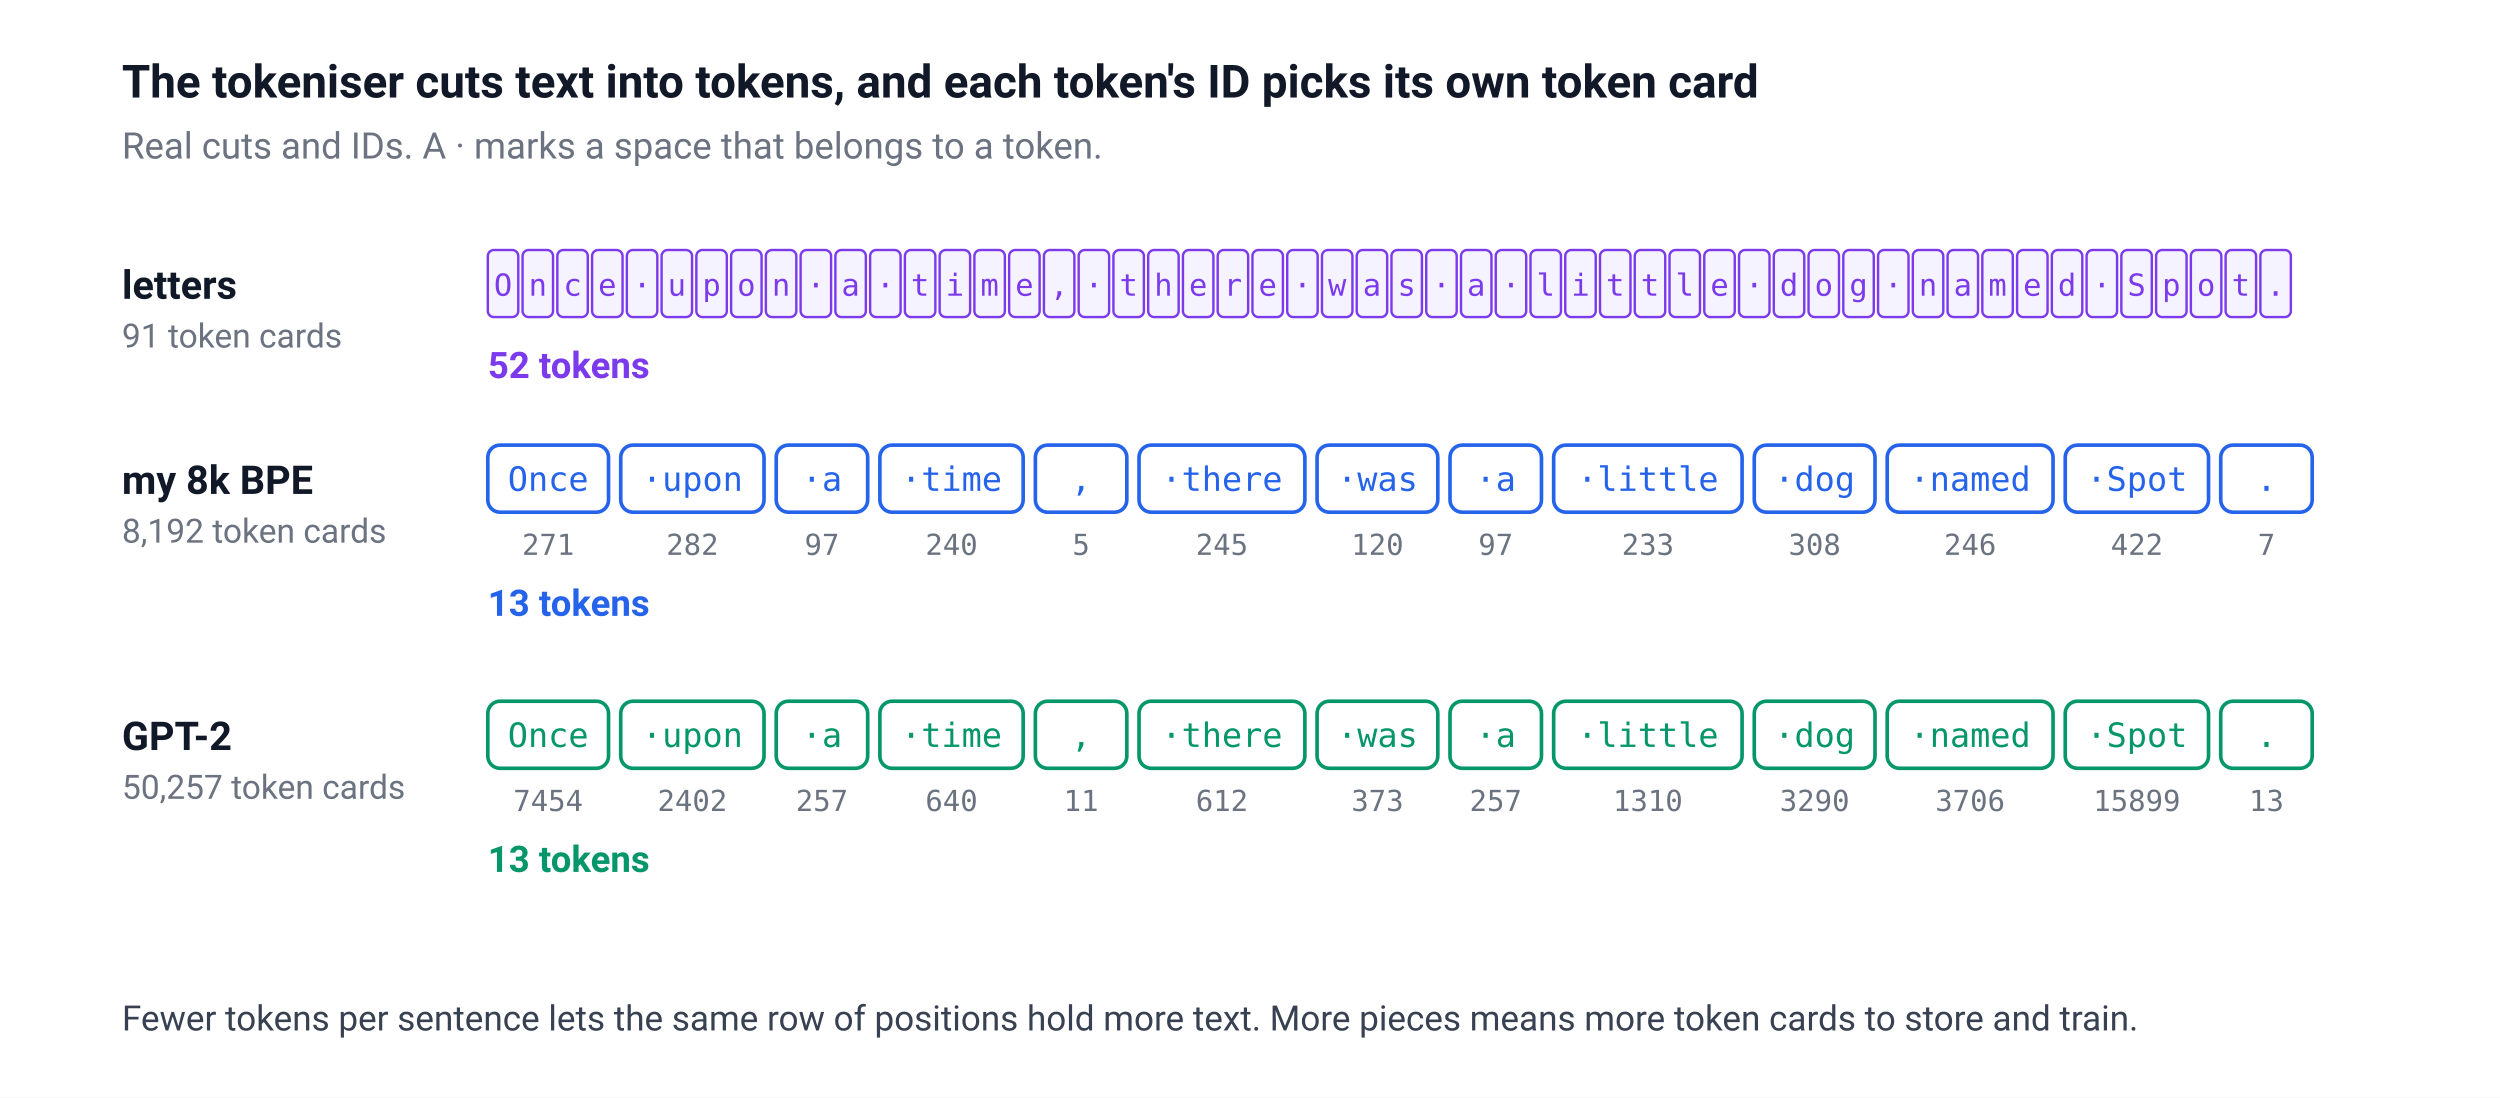
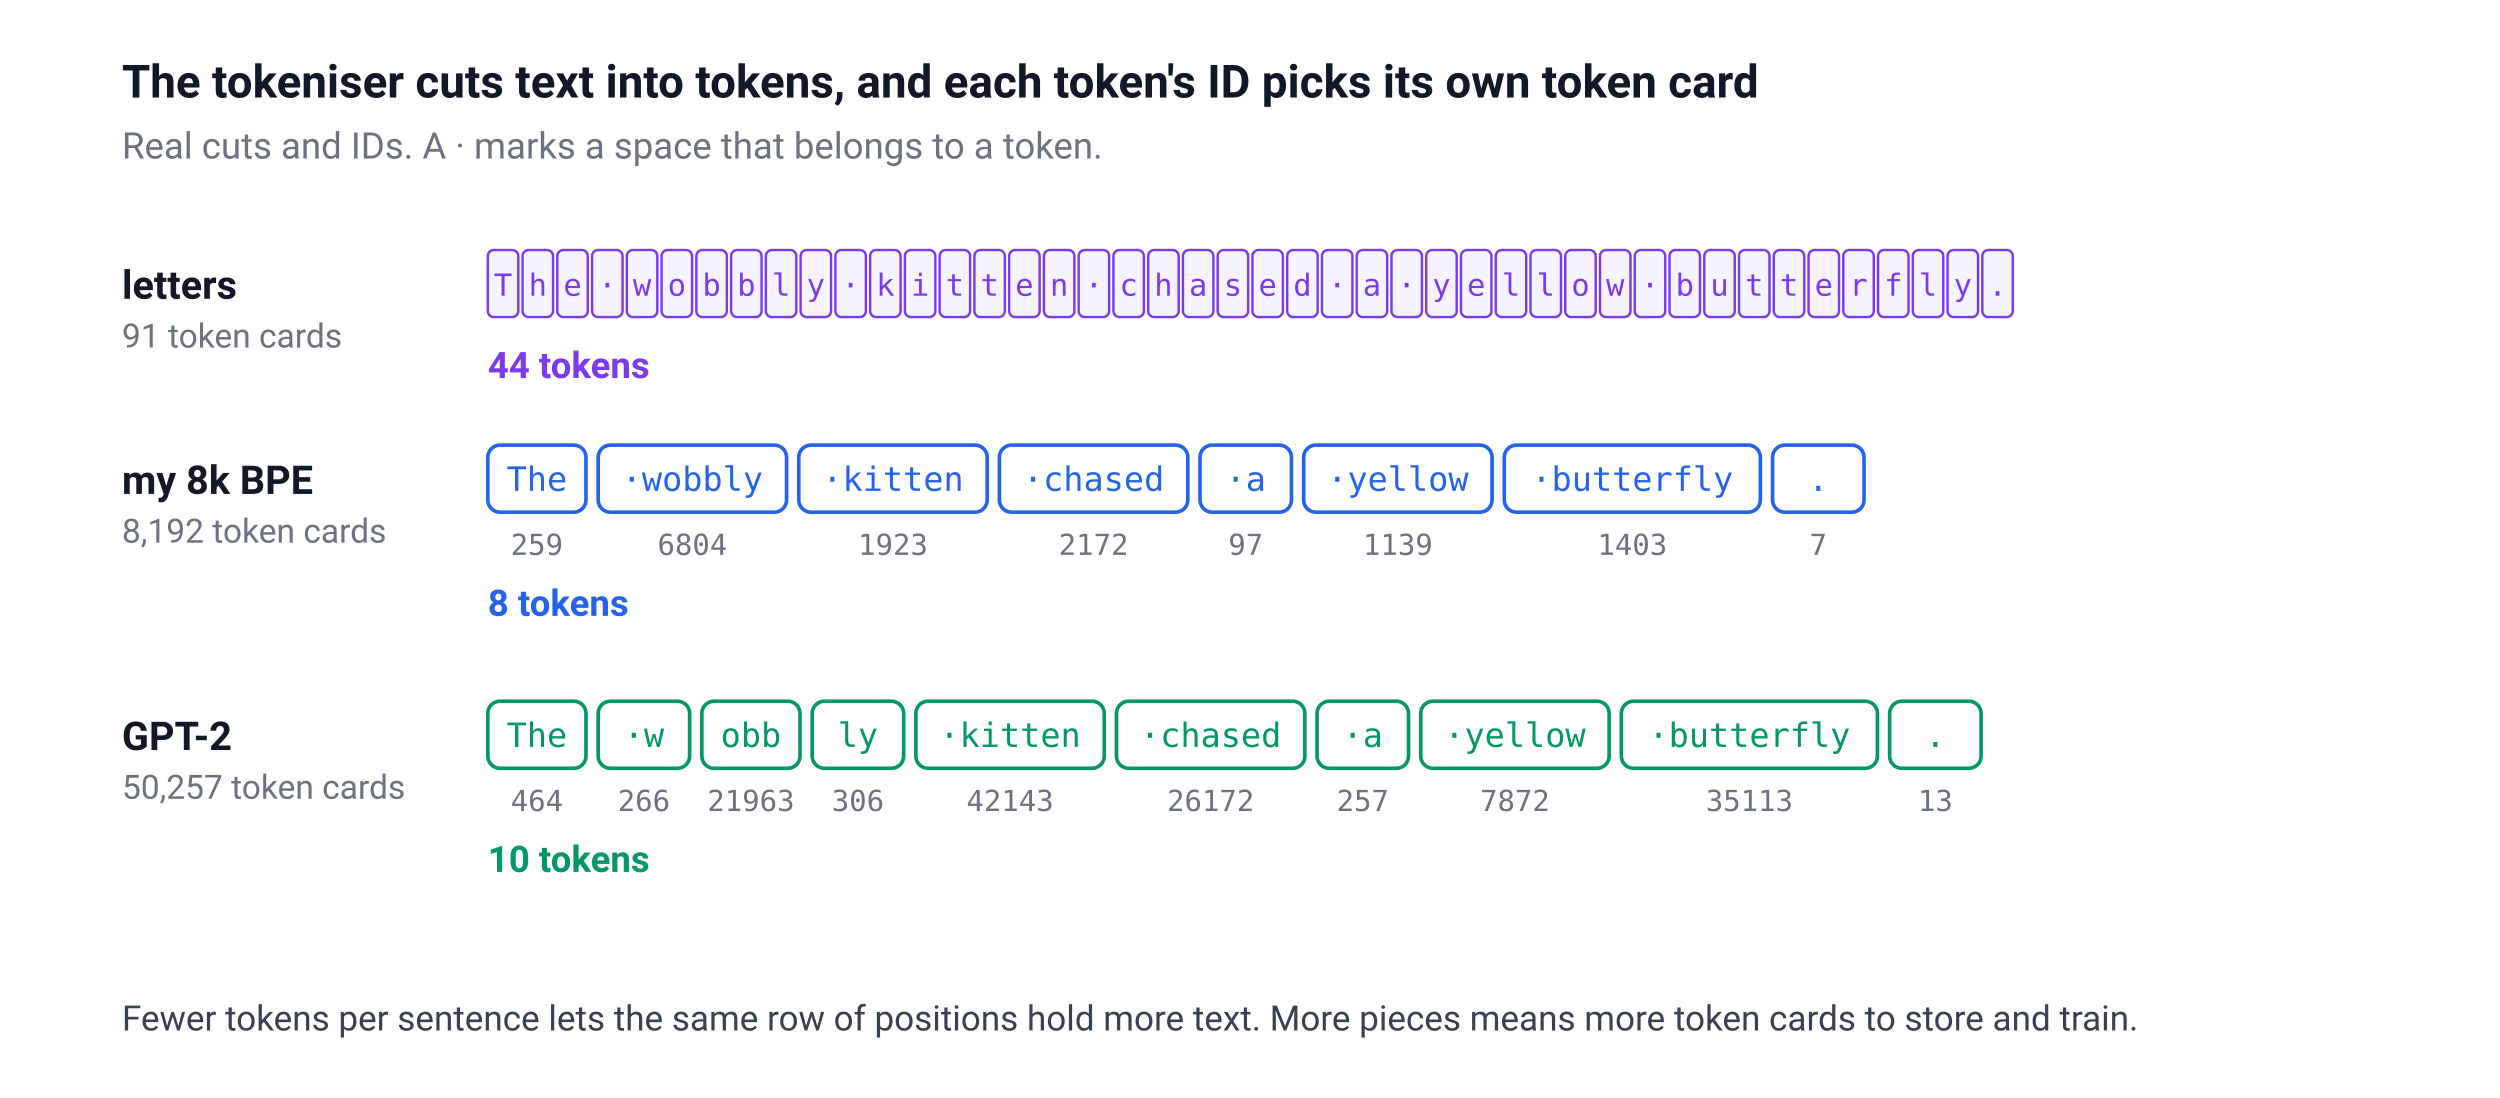
- <svg xmlns="http://www.w3.org/2000/svg" viewBox="0 0 820 360" role="img" aria-label="The sentence Once upon a time, there was a little dog named Spot, cut three ways. Letters: 52 tokens, one per character, from 91 token cards. My 8k BPE: 13 tokens, mostly whole words, with IDs 271 282 97 240 and so on. GPT-2: the same 13 pieces, with IDs 7454 2402 257 640 and so on, from 50,257 token cards.">
+ <svg xmlns="http://www.w3.org/2000/svg" viewBox="0 0 820 360" role="img" aria-label="The sentence The wobbly kitten chased a yellow butterfly. cut three ways. Letters: 44 tokens, one per character, from 91 token cards. My 8k BPE: 8 tokens, IDs 259 6804 1923 2172 97 1139 1403 7. GPT-2: 10 tokens, IDs 464 266 21963 306 42143 26172 257 7872 35113 13, from 50,257 token cards.">
  <rect width="820" height="360" fill="#fff" />
-   <text x="40.0" y="32.0" font-size="15" fill="#111827" text-anchor="start" font-weight="600" font-family="system-ui, -apple-system, 'Segoe UI', Roboto, sans-serif" xml:space="preserve">The tokeniser cuts text into tokens, and each token's ID picks its own token card</text>
-   <text x="40.0" y="52.0" font-size="12" fill="#6b7280" text-anchor="start" font-weight="normal" font-family="system-ui, -apple-system, 'Segoe UI', Roboto, sans-serif" xml:space="preserve">Real cuts and IDs. A · marks a space that belongs to a token.</text>
-   <text x="40.0" y="98.0" font-size="13" fill="#111827" text-anchor="start" font-weight="600" font-family="system-ui, -apple-system, 'Segoe UI', Roboto, sans-serif" xml:space="preserve">letters</text>
-   <text x="40.0" y="114.0" font-size="11" fill="#6b7280" text-anchor="start" font-weight="normal" font-family="system-ui, -apple-system, 'Segoe UI', Roboto, sans-serif" xml:space="preserve">91 token cards</text>
+   <text x="40" y="32" font-size="15" fill="#111827" text-anchor="start" font-weight="600" font-family="system-ui, -apple-system, 'Segoe UI', Roboto, sans-serif" xml:space="preserve">The tokeniser cuts text into tokens, and each token's ID picks its own token card</text>
+   <text x="40" y="52" font-size="12" fill="#6b7280" text-anchor="start" font-weight="normal" font-family="system-ui, -apple-system, 'Segoe UI', Roboto, sans-serif" xml:space="preserve">Real cuts and IDs. A · marks a space that belongs to a token.</text>
+   <text x="40" y="98" font-size="13" fill="#111827" text-anchor="start" font-weight="600" font-family="system-ui, -apple-system, 'Segoe UI', Roboto, sans-serif" xml:space="preserve">letters</text>
+   <text x="40" y="114" font-size="11" fill="#6b7280" text-anchor="start" font-weight="normal" font-family="system-ui, -apple-system, 'Segoe UI', Roboto, sans-serif" xml:space="preserve">91 token cards</text>
  <rect x="160.0" y="82" width="10.0" height="22" rx="2" fill="#f5f3ff" stroke="#7c3aed" stroke-width="0.8" />
-   <text x="165.0" y="97.0" font-size="10" fill="#7c3aed" text-anchor="middle" font-weight="normal" font-family="ui-monospace, Menlo, Consolas, monospace" xml:space="preserve">O</text>
+   <text x="165.0" y="97" font-size="10" fill="#7c3aed" text-anchor="middle" font-weight="normal" font-family="ui-monospace, Menlo, Consolas, monospace" xml:space="preserve">T</text>
  <rect x="171.4" y="82" width="10.0" height="22" rx="2" fill="#f5f3ff" stroke="#7c3aed" stroke-width="0.8" />
-   <text x="176.4" y="97.0" font-size="10" fill="#7c3aed" text-anchor="middle" font-weight="normal" font-family="ui-monospace, Menlo, Consolas, monospace" xml:space="preserve">n</text>
+   <text x="176.4" y="97" font-size="10" fill="#7c3aed" text-anchor="middle" font-weight="normal" font-family="ui-monospace, Menlo, Consolas, monospace" xml:space="preserve">h</text>
  <rect x="182.8" y="82" width="10.0" height="22" rx="2" fill="#f5f3ff" stroke="#7c3aed" stroke-width="0.8" />
-   <text x="187.8" y="97.0" font-size="10" fill="#7c3aed" text-anchor="middle" font-weight="normal" font-family="ui-monospace, Menlo, Consolas, monospace" xml:space="preserve">c</text>
+   <text x="187.8" y="97" font-size="10" fill="#7c3aed" text-anchor="middle" font-weight="normal" font-family="ui-monospace, Menlo, Consolas, monospace" xml:space="preserve">e</text>
  <rect x="194.2" y="82" width="10.0" height="22" rx="2" fill="#f5f3ff" stroke="#7c3aed" stroke-width="0.8" />
-   <text x="199.2" y="97.0" font-size="10" fill="#7c3aed" text-anchor="middle" font-weight="normal" font-family="ui-monospace, Menlo, Consolas, monospace" xml:space="preserve">e</text>
+   <text x="199.2" y="97" font-size="10" fill="#7c3aed" text-anchor="middle" font-weight="normal" font-family="ui-monospace, Menlo, Consolas, monospace" xml:space="preserve">·</text>
  <rect x="205.6" y="82" width="10.0" height="22" rx="2" fill="#f5f3ff" stroke="#7c3aed" stroke-width="0.8" />
-   <text x="210.6" y="97.0" font-size="10" fill="#7c3aed" text-anchor="middle" font-weight="normal" font-family="ui-monospace, Menlo, Consolas, monospace" xml:space="preserve">·</text>
+   <text x="210.6" y="97" font-size="10" fill="#7c3aed" text-anchor="middle" font-weight="normal" font-family="ui-monospace, Menlo, Consolas, monospace" xml:space="preserve">w</text>
  <rect x="217.0" y="82" width="10.0" height="22" rx="2" fill="#f5f3ff" stroke="#7c3aed" stroke-width="0.8" />
-   <text x="222.0" y="97.0" font-size="10" fill="#7c3aed" text-anchor="middle" font-weight="normal" font-family="ui-monospace, Menlo, Consolas, monospace" xml:space="preserve">u</text>
+   <text x="222.0" y="97" font-size="10" fill="#7c3aed" text-anchor="middle" font-weight="normal" font-family="ui-monospace, Menlo, Consolas, monospace" xml:space="preserve">o</text>
  <rect x="228.4" y="82" width="10.0" height="22" rx="2" fill="#f5f3ff" stroke="#7c3aed" stroke-width="0.8" />
-   <text x="233.4" y="97.0" font-size="10" fill="#7c3aed" text-anchor="middle" font-weight="normal" font-family="ui-monospace, Menlo, Consolas, monospace" xml:space="preserve">p</text>
+   <text x="233.4" y="97" font-size="10" fill="#7c3aed" text-anchor="middle" font-weight="normal" font-family="ui-monospace, Menlo, Consolas, monospace" xml:space="preserve">b</text>
  <rect x="239.8" y="82" width="10.0" height="22" rx="2" fill="#f5f3ff" stroke="#7c3aed" stroke-width="0.8" />
-   <text x="244.8" y="97.0" font-size="10" fill="#7c3aed" text-anchor="middle" font-weight="normal" font-family="ui-monospace, Menlo, Consolas, monospace" xml:space="preserve">o</text>
+   <text x="244.8" y="97" font-size="10" fill="#7c3aed" text-anchor="middle" font-weight="normal" font-family="ui-monospace, Menlo, Consolas, monospace" xml:space="preserve">b</text>
  <rect x="251.2" y="82" width="10.0" height="22" rx="2" fill="#f5f3ff" stroke="#7c3aed" stroke-width="0.8" />
-   <text x="256.2" y="97.0" font-size="10" fill="#7c3aed" text-anchor="middle" font-weight="normal" font-family="ui-monospace, Menlo, Consolas, monospace" xml:space="preserve">n</text>
+   <text x="256.2" y="97" font-size="10" fill="#7c3aed" text-anchor="middle" font-weight="normal" font-family="ui-monospace, Menlo, Consolas, monospace" xml:space="preserve">l</text>
  <rect x="262.6" y="82" width="10.0" height="22" rx="2" fill="#f5f3ff" stroke="#7c3aed" stroke-width="0.8" />
-   <text x="267.6" y="97.0" font-size="10" fill="#7c3aed" text-anchor="middle" font-weight="normal" font-family="ui-monospace, Menlo, Consolas, monospace" xml:space="preserve">·</text>
+   <text x="267.6" y="97" font-size="10" fill="#7c3aed" text-anchor="middle" font-weight="normal" font-family="ui-monospace, Menlo, Consolas, monospace" xml:space="preserve">y</text>
  <rect x="274.0" y="82" width="10.0" height="22" rx="2" fill="#f5f3ff" stroke="#7c3aed" stroke-width="0.8" />
-   <text x="279.0" y="97.0" font-size="10" fill="#7c3aed" text-anchor="middle" font-weight="normal" font-family="ui-monospace, Menlo, Consolas, monospace" xml:space="preserve">a</text>
+   <text x="279.0" y="97" font-size="10" fill="#7c3aed" text-anchor="middle" font-weight="normal" font-family="ui-monospace, Menlo, Consolas, monospace" xml:space="preserve">·</text>
  <rect x="285.4" y="82" width="10.0" height="22" rx="2" fill="#f5f3ff" stroke="#7c3aed" stroke-width="0.8" />
-   <text x="290.4" y="97.0" font-size="10" fill="#7c3aed" text-anchor="middle" font-weight="normal" font-family="ui-monospace, Menlo, Consolas, monospace" xml:space="preserve">·</text>
+   <text x="290.4" y="97" font-size="10" fill="#7c3aed" text-anchor="middle" font-weight="normal" font-family="ui-monospace, Menlo, Consolas, monospace" xml:space="preserve">k</text>
  <rect x="296.8" y="82" width="10.0" height="22" rx="2" fill="#f5f3ff" stroke="#7c3aed" stroke-width="0.8" />
-   <text x="301.8" y="97.0" font-size="10" fill="#7c3aed" text-anchor="middle" font-weight="normal" font-family="ui-monospace, Menlo, Consolas, monospace" xml:space="preserve">t</text>
+   <text x="301.8" y="97" font-size="10" fill="#7c3aed" text-anchor="middle" font-weight="normal" font-family="ui-monospace, Menlo, Consolas, monospace" xml:space="preserve">i</text>
  <rect x="308.2" y="82" width="10.0" height="22" rx="2" fill="#f5f3ff" stroke="#7c3aed" stroke-width="0.8" />
-   <text x="313.2" y="97.0" font-size="10" fill="#7c3aed" text-anchor="middle" font-weight="normal" font-family="ui-monospace, Menlo, Consolas, monospace" xml:space="preserve">i</text>
+   <text x="313.2" y="97" font-size="10" fill="#7c3aed" text-anchor="middle" font-weight="normal" font-family="ui-monospace, Menlo, Consolas, monospace" xml:space="preserve">t</text>
  <rect x="319.6" y="82" width="10.0" height="22" rx="2" fill="#f5f3ff" stroke="#7c3aed" stroke-width="0.8" />
-   <text x="324.6" y="97.0" font-size="10" fill="#7c3aed" text-anchor="middle" font-weight="normal" font-family="ui-monospace, Menlo, Consolas, monospace" xml:space="preserve">m</text>
+   <text x="324.6" y="97" font-size="10" fill="#7c3aed" text-anchor="middle" font-weight="normal" font-family="ui-monospace, Menlo, Consolas, monospace" xml:space="preserve">t</text>
  <rect x="331.0" y="82" width="10.0" height="22" rx="2" fill="#f5f3ff" stroke="#7c3aed" stroke-width="0.8" />
-   <text x="336.0" y="97.0" font-size="10" fill="#7c3aed" text-anchor="middle" font-weight="normal" font-family="ui-monospace, Menlo, Consolas, monospace" xml:space="preserve">e</text>
+   <text x="336.0" y="97" font-size="10" fill="#7c3aed" text-anchor="middle" font-weight="normal" font-family="ui-monospace, Menlo, Consolas, monospace" xml:space="preserve">e</text>
  <rect x="342.4" y="82" width="10.0" height="22" rx="2" fill="#f5f3ff" stroke="#7c3aed" stroke-width="0.8" />
-   <text x="347.4" y="97.0" font-size="10" fill="#7c3aed" text-anchor="middle" font-weight="normal" font-family="ui-monospace, Menlo, Consolas, monospace" xml:space="preserve">,</text>
+   <text x="347.4" y="97" font-size="10" fill="#7c3aed" text-anchor="middle" font-weight="normal" font-family="ui-monospace, Menlo, Consolas, monospace" xml:space="preserve">n</text>
  <rect x="353.8" y="82" width="10.0" height="22" rx="2" fill="#f5f3ff" stroke="#7c3aed" stroke-width="0.8" />
-   <text x="358.8" y="97.0" font-size="10" fill="#7c3aed" text-anchor="middle" font-weight="normal" font-family="ui-monospace, Menlo, Consolas, monospace" xml:space="preserve">·</text>
+   <text x="358.8" y="97" font-size="10" fill="#7c3aed" text-anchor="middle" font-weight="normal" font-family="ui-monospace, Menlo, Consolas, monospace" xml:space="preserve">·</text>
  <rect x="365.2" y="82" width="10.0" height="22" rx="2" fill="#f5f3ff" stroke="#7c3aed" stroke-width="0.8" />
-   <text x="370.2" y="97.0" font-size="10" fill="#7c3aed" text-anchor="middle" font-weight="normal" font-family="ui-monospace, Menlo, Consolas, monospace" xml:space="preserve">t</text>
+   <text x="370.2" y="97" font-size="10" fill="#7c3aed" text-anchor="middle" font-weight="normal" font-family="ui-monospace, Menlo, Consolas, monospace" xml:space="preserve">c</text>
  <rect x="376.6" y="82" width="10.0" height="22" rx="2" fill="#f5f3ff" stroke="#7c3aed" stroke-width="0.8" />
-   <text x="381.6" y="97.0" font-size="10" fill="#7c3aed" text-anchor="middle" font-weight="normal" font-family="ui-monospace, Menlo, Consolas, monospace" xml:space="preserve">h</text>
+   <text x="381.6" y="97" font-size="10" fill="#7c3aed" text-anchor="middle" font-weight="normal" font-family="ui-monospace, Menlo, Consolas, monospace" xml:space="preserve">h</text>
  <rect x="388.0" y="82" width="10.0" height="22" rx="2" fill="#f5f3ff" stroke="#7c3aed" stroke-width="0.8" />
-   <text x="393.0" y="97.0" font-size="10" fill="#7c3aed" text-anchor="middle" font-weight="normal" font-family="ui-monospace, Menlo, Consolas, monospace" xml:space="preserve">e</text>
+   <text x="393.0" y="97" font-size="10" fill="#7c3aed" text-anchor="middle" font-weight="normal" font-family="ui-monospace, Menlo, Consolas, monospace" xml:space="preserve">a</text>
  <rect x="399.4" y="82" width="10.0" height="22" rx="2" fill="#f5f3ff" stroke="#7c3aed" stroke-width="0.8" />
-   <text x="404.4" y="97.0" font-size="10" fill="#7c3aed" text-anchor="middle" font-weight="normal" font-family="ui-monospace, Menlo, Consolas, monospace" xml:space="preserve">r</text>
+   <text x="404.4" y="97" font-size="10" fill="#7c3aed" text-anchor="middle" font-weight="normal" font-family="ui-monospace, Menlo, Consolas, monospace" xml:space="preserve">s</text>
  <rect x="410.8" y="82" width="10.0" height="22" rx="2" fill="#f5f3ff" stroke="#7c3aed" stroke-width="0.8" />
-   <text x="415.8" y="97.0" font-size="10" fill="#7c3aed" text-anchor="middle" font-weight="normal" font-family="ui-monospace, Menlo, Consolas, monospace" xml:space="preserve">e</text>
+   <text x="415.8" y="97" font-size="10" fill="#7c3aed" text-anchor="middle" font-weight="normal" font-family="ui-monospace, Menlo, Consolas, monospace" xml:space="preserve">e</text>
  <rect x="422.2" y="82" width="10.0" height="22" rx="2" fill="#f5f3ff" stroke="#7c3aed" stroke-width="0.8" />
-   <text x="427.2" y="97.0" font-size="10" fill="#7c3aed" text-anchor="middle" font-weight="normal" font-family="ui-monospace, Menlo, Consolas, monospace" xml:space="preserve">·</text>
+   <text x="427.2" y="97" font-size="10" fill="#7c3aed" text-anchor="middle" font-weight="normal" font-family="ui-monospace, Menlo, Consolas, monospace" xml:space="preserve">d</text>
  <rect x="433.6" y="82" width="10.0" height="22" rx="2" fill="#f5f3ff" stroke="#7c3aed" stroke-width="0.8" />
-   <text x="438.6" y="97.0" font-size="10" fill="#7c3aed" text-anchor="middle" font-weight="normal" font-family="ui-monospace, Menlo, Consolas, monospace" xml:space="preserve">w</text>
+   <text x="438.6" y="97" font-size="10" fill="#7c3aed" text-anchor="middle" font-weight="normal" font-family="ui-monospace, Menlo, Consolas, monospace" xml:space="preserve">·</text>
  <rect x="445.0" y="82" width="10.0" height="22" rx="2" fill="#f5f3ff" stroke="#7c3aed" stroke-width="0.8" />
-   <text x="450.0" y="97.0" font-size="10" fill="#7c3aed" text-anchor="middle" font-weight="normal" font-family="ui-monospace, Menlo, Consolas, monospace" xml:space="preserve">a</text>
+   <text x="450.0" y="97" font-size="10" fill="#7c3aed" text-anchor="middle" font-weight="normal" font-family="ui-monospace, Menlo, Consolas, monospace" xml:space="preserve">a</text>
  <rect x="456.4" y="82" width="10.0" height="22" rx="2" fill="#f5f3ff" stroke="#7c3aed" stroke-width="0.8" />
-   <text x="461.4" y="97.0" font-size="10" fill="#7c3aed" text-anchor="middle" font-weight="normal" font-family="ui-monospace, Menlo, Consolas, monospace" xml:space="preserve">s</text>
+   <text x="461.4" y="97" font-size="10" fill="#7c3aed" text-anchor="middle" font-weight="normal" font-family="ui-monospace, Menlo, Consolas, monospace" xml:space="preserve">·</text>
  <rect x="467.8" y="82" width="10.0" height="22" rx="2" fill="#f5f3ff" stroke="#7c3aed" stroke-width="0.8" />
-   <text x="472.8" y="97.0" font-size="10" fill="#7c3aed" text-anchor="middle" font-weight="normal" font-family="ui-monospace, Menlo, Consolas, monospace" xml:space="preserve">·</text>
+   <text x="472.8" y="97" font-size="10" fill="#7c3aed" text-anchor="middle" font-weight="normal" font-family="ui-monospace, Menlo, Consolas, monospace" xml:space="preserve">y</text>
  <rect x="479.2" y="82" width="10.0" height="22" rx="2" fill="#f5f3ff" stroke="#7c3aed" stroke-width="0.8" />
-   <text x="484.2" y="97.0" font-size="10" fill="#7c3aed" text-anchor="middle" font-weight="normal" font-family="ui-monospace, Menlo, Consolas, monospace" xml:space="preserve">a</text>
+   <text x="484.2" y="97" font-size="10" fill="#7c3aed" text-anchor="middle" font-weight="normal" font-family="ui-monospace, Menlo, Consolas, monospace" xml:space="preserve">e</text>
  <rect x="490.6" y="82" width="10.0" height="22" rx="2" fill="#f5f3ff" stroke="#7c3aed" stroke-width="0.8" />
-   <text x="495.6" y="97.0" font-size="10" fill="#7c3aed" text-anchor="middle" font-weight="normal" font-family="ui-monospace, Menlo, Consolas, monospace" xml:space="preserve">·</text>
+   <text x="495.6" y="97" font-size="10" fill="#7c3aed" text-anchor="middle" font-weight="normal" font-family="ui-monospace, Menlo, Consolas, monospace" xml:space="preserve">l</text>
  <rect x="502.0" y="82" width="10.0" height="22" rx="2" fill="#f5f3ff" stroke="#7c3aed" stroke-width="0.8" />
-   <text x="507.0" y="97.0" font-size="10" fill="#7c3aed" text-anchor="middle" font-weight="normal" font-family="ui-monospace, Menlo, Consolas, monospace" xml:space="preserve">l</text>
+   <text x="507.0" y="97" font-size="10" fill="#7c3aed" text-anchor="middle" font-weight="normal" font-family="ui-monospace, Menlo, Consolas, monospace" xml:space="preserve">l</text>
  <rect x="513.4" y="82" width="10.0" height="22" rx="2" fill="#f5f3ff" stroke="#7c3aed" stroke-width="0.8" />
-   <text x="518.4" y="97.0" font-size="10" fill="#7c3aed" text-anchor="middle" font-weight="normal" font-family="ui-monospace, Menlo, Consolas, monospace" xml:space="preserve">i</text>
+   <text x="518.4" y="97" font-size="10" fill="#7c3aed" text-anchor="middle" font-weight="normal" font-family="ui-monospace, Menlo, Consolas, monospace" xml:space="preserve">o</text>
  <rect x="524.8" y="82" width="10.0" height="22" rx="2" fill="#f5f3ff" stroke="#7c3aed" stroke-width="0.8" />
-   <text x="529.8" y="97.0" font-size="10" fill="#7c3aed" text-anchor="middle" font-weight="normal" font-family="ui-monospace, Menlo, Consolas, monospace" xml:space="preserve">t</text>
+   <text x="529.8" y="97" font-size="10" fill="#7c3aed" text-anchor="middle" font-weight="normal" font-family="ui-monospace, Menlo, Consolas, monospace" xml:space="preserve">w</text>
  <rect x="536.2" y="82" width="10.0" height="22" rx="2" fill="#f5f3ff" stroke="#7c3aed" stroke-width="0.8" />
-   <text x="541.2" y="97.0" font-size="10" fill="#7c3aed" text-anchor="middle" font-weight="normal" font-family="ui-monospace, Menlo, Consolas, monospace" xml:space="preserve">t</text>
+   <text x="541.2" y="97" font-size="10" fill="#7c3aed" text-anchor="middle" font-weight="normal" font-family="ui-monospace, Menlo, Consolas, monospace" xml:space="preserve">·</text>
  <rect x="547.6" y="82" width="10.0" height="22" rx="2" fill="#f5f3ff" stroke="#7c3aed" stroke-width="0.8" />
-   <text x="552.6" y="97.0" font-size="10" fill="#7c3aed" text-anchor="middle" font-weight="normal" font-family="ui-monospace, Menlo, Consolas, monospace" xml:space="preserve">l</text>
+   <text x="552.6" y="97" font-size="10" fill="#7c3aed" text-anchor="middle" font-weight="normal" font-family="ui-monospace, Menlo, Consolas, monospace" xml:space="preserve">b</text>
  <rect x="559.0" y="82" width="10.0" height="22" rx="2" fill="#f5f3ff" stroke="#7c3aed" stroke-width="0.8" />
-   <text x="564.0" y="97.0" font-size="10" fill="#7c3aed" text-anchor="middle" font-weight="normal" font-family="ui-monospace, Menlo, Consolas, monospace" xml:space="preserve">e</text>
+   <text x="564.0" y="97" font-size="10" fill="#7c3aed" text-anchor="middle" font-weight="normal" font-family="ui-monospace, Menlo, Consolas, monospace" xml:space="preserve">u</text>
  <rect x="570.4" y="82" width="10.0" height="22" rx="2" fill="#f5f3ff" stroke="#7c3aed" stroke-width="0.8" />
-   <text x="575.4" y="97.0" font-size="10" fill="#7c3aed" text-anchor="middle" font-weight="normal" font-family="ui-monospace, Menlo, Consolas, monospace" xml:space="preserve">·</text>
+   <text x="575.4" y="97" font-size="10" fill="#7c3aed" text-anchor="middle" font-weight="normal" font-family="ui-monospace, Menlo, Consolas, monospace" xml:space="preserve">t</text>
  <rect x="581.8" y="82" width="10.0" height="22" rx="2" fill="#f5f3ff" stroke="#7c3aed" stroke-width="0.8" />
-   <text x="586.8" y="97.0" font-size="10" fill="#7c3aed" text-anchor="middle" font-weight="normal" font-family="ui-monospace, Menlo, Consolas, monospace" xml:space="preserve">d</text>
+   <text x="586.8" y="97" font-size="10" fill="#7c3aed" text-anchor="middle" font-weight="normal" font-family="ui-monospace, Menlo, Consolas, monospace" xml:space="preserve">t</text>
  <rect x="593.2" y="82" width="10.0" height="22" rx="2" fill="#f5f3ff" stroke="#7c3aed" stroke-width="0.8" />
-   <text x="598.2" y="97.0" font-size="10" fill="#7c3aed" text-anchor="middle" font-weight="normal" font-family="ui-monospace, Menlo, Consolas, monospace" xml:space="preserve">o</text>
+   <text x="598.2" y="97" font-size="10" fill="#7c3aed" text-anchor="middle" font-weight="normal" font-family="ui-monospace, Menlo, Consolas, monospace" xml:space="preserve">e</text>
  <rect x="604.6" y="82" width="10.0" height="22" rx="2" fill="#f5f3ff" stroke="#7c3aed" stroke-width="0.8" />
-   <text x="609.6" y="97.0" font-size="10" fill="#7c3aed" text-anchor="middle" font-weight="normal" font-family="ui-monospace, Menlo, Consolas, monospace" xml:space="preserve">g</text>
+   <text x="609.6" y="97" font-size="10" fill="#7c3aed" text-anchor="middle" font-weight="normal" font-family="ui-monospace, Menlo, Consolas, monospace" xml:space="preserve">r</text>
  <rect x="616.0" y="82" width="10.0" height="22" rx="2" fill="#f5f3ff" stroke="#7c3aed" stroke-width="0.8" />
-   <text x="621.0" y="97.0" font-size="10" fill="#7c3aed" text-anchor="middle" font-weight="normal" font-family="ui-monospace, Menlo, Consolas, monospace" xml:space="preserve">·</text>
+   <text x="621.0" y="97" font-size="10" fill="#7c3aed" text-anchor="middle" font-weight="normal" font-family="ui-monospace, Menlo, Consolas, monospace" xml:space="preserve">f</text>
  <rect x="627.4" y="82" width="10.0" height="22" rx="2" fill="#f5f3ff" stroke="#7c3aed" stroke-width="0.8" />
-   <text x="632.4" y="97.0" font-size="10" fill="#7c3aed" text-anchor="middle" font-weight="normal" font-family="ui-monospace, Menlo, Consolas, monospace" xml:space="preserve">n</text>
+   <text x="632.4" y="97" font-size="10" fill="#7c3aed" text-anchor="middle" font-weight="normal" font-family="ui-monospace, Menlo, Consolas, monospace" xml:space="preserve">l</text>
  <rect x="638.8" y="82" width="10.0" height="22" rx="2" fill="#f5f3ff" stroke="#7c3aed" stroke-width="0.8" />
-   <text x="643.8" y="97.0" font-size="10" fill="#7c3aed" text-anchor="middle" font-weight="normal" font-family="ui-monospace, Menlo, Consolas, monospace" xml:space="preserve">a</text>
+   <text x="643.8" y="97" font-size="10" fill="#7c3aed" text-anchor="middle" font-weight="normal" font-family="ui-monospace, Menlo, Consolas, monospace" xml:space="preserve">y</text>
  <rect x="650.2" y="82" width="10.0" height="22" rx="2" fill="#f5f3ff" stroke="#7c3aed" stroke-width="0.8" />
-   <text x="655.2" y="97.0" font-size="10" fill="#7c3aed" text-anchor="middle" font-weight="normal" font-family="ui-monospace, Menlo, Consolas, monospace" xml:space="preserve">m</text>
-   <rect x="661.6" y="82" width="10.0" height="22" rx="2" fill="#f5f3ff" stroke="#7c3aed" stroke-width="0.8" />
-   <text x="666.6" y="97.0" font-size="10" fill="#7c3aed" text-anchor="middle" font-weight="normal" font-family="ui-monospace, Menlo, Consolas, monospace" xml:space="preserve">e</text>
-   <rect x="673.0" y="82" width="10.0" height="22" rx="2" fill="#f5f3ff" stroke="#7c3aed" stroke-width="0.8" />
-   <text x="678.0" y="97.0" font-size="10" fill="#7c3aed" text-anchor="middle" font-weight="normal" font-family="ui-monospace, Menlo, Consolas, monospace" xml:space="preserve">d</text>
-   <rect x="684.4" y="82" width="10.0" height="22" rx="2" fill="#f5f3ff" stroke="#7c3aed" stroke-width="0.8" />
-   <text x="689.4" y="97.0" font-size="10" fill="#7c3aed" text-anchor="middle" font-weight="normal" font-family="ui-monospace, Menlo, Consolas, monospace" xml:space="preserve">·</text>
-   <rect x="695.8" y="82" width="10.0" height="22" rx="2" fill="#f5f3ff" stroke="#7c3aed" stroke-width="0.8" />
-   <text x="700.8" y="97.0" font-size="10" fill="#7c3aed" text-anchor="middle" font-weight="normal" font-family="ui-monospace, Menlo, Consolas, monospace" xml:space="preserve">S</text>
-   <rect x="707.2" y="82" width="10.0" height="22" rx="2" fill="#f5f3ff" stroke="#7c3aed" stroke-width="0.8" />
-   <text x="712.2" y="97.0" font-size="10" fill="#7c3aed" text-anchor="middle" font-weight="normal" font-family="ui-monospace, Menlo, Consolas, monospace" xml:space="preserve">p</text>
-   <rect x="718.6" y="82" width="10.0" height="22" rx="2" fill="#f5f3ff" stroke="#7c3aed" stroke-width="0.8" />
-   <text x="723.6" y="97.0" font-size="10" fill="#7c3aed" text-anchor="middle" font-weight="normal" font-family="ui-monospace, Menlo, Consolas, monospace" xml:space="preserve">o</text>
-   <rect x="730.0" y="82" width="10.0" height="22" rx="2" fill="#f5f3ff" stroke="#7c3aed" stroke-width="0.8" />
-   <text x="735.0" y="97.0" font-size="10" fill="#7c3aed" text-anchor="middle" font-weight="normal" font-family="ui-monospace, Menlo, Consolas, monospace" xml:space="preserve">t</text>
-   <rect x="741.4" y="82" width="10.0" height="22" rx="2" fill="#f5f3ff" stroke="#7c3aed" stroke-width="0.8" />
-   <text x="746.4" y="97.0" font-size="10" fill="#7c3aed" text-anchor="middle" font-weight="normal" font-family="ui-monospace, Menlo, Consolas, monospace" xml:space="preserve">.</text>
-   <text x="160.0" y="124.0" font-size="12" fill="#7c3aed" text-anchor="start" font-weight="700" font-family="system-ui, -apple-system, 'Segoe UI', Roboto, sans-serif" xml:space="preserve">52 tokens</text>
-   <text x="40.0" y="162.0" font-size="13" fill="#111827" text-anchor="start" font-weight="600" font-family="system-ui, -apple-system, 'Segoe UI', Roboto, sans-serif" xml:space="preserve">my 8k BPE</text>
-   <text x="40.0" y="178.0" font-size="11" fill="#6b7280" text-anchor="start" font-weight="normal" font-family="system-ui, -apple-system, 'Segoe UI', Roboto, sans-serif" xml:space="preserve">8,192 token cards</text>
-   <rect x="160.0" y="146" width="39.6" height="22" rx="4" fill="#fff" stroke="#2563eb" stroke-width="1.2" />
-   <text x="179.8" y="161.0" font-size="11" fill="#2563eb" text-anchor="middle" font-weight="normal" font-family="ui-monospace, Menlo, Consolas, monospace" xml:space="preserve">Once</text>
-   <text x="179.8" y="182.0" font-size="9.5" fill="#6b7280" text-anchor="middle" font-weight="normal" font-family="ui-monospace, Menlo, Consolas, monospace" xml:space="preserve">271</text>
-   <rect x="203.6" y="146" width="47.0" height="22" rx="4" fill="#fff" stroke="#2563eb" stroke-width="1.2" />
-   <text x="227.1" y="161.0" font-size="11" fill="#2563eb" text-anchor="middle" font-weight="normal" font-family="ui-monospace, Menlo, Consolas, monospace" xml:space="preserve">·upon</text>
-   <text x="227.1" y="182.0" font-size="9.5" fill="#6b7280" text-anchor="middle" font-weight="normal" font-family="ui-monospace, Menlo, Consolas, monospace" xml:space="preserve">282</text>
-   <rect x="254.6" y="146" width="30.0" height="22" rx="4" fill="#fff" stroke="#2563eb" stroke-width="1.2" />
-   <text x="269.6" y="161.0" font-size="11" fill="#2563eb" text-anchor="middle" font-weight="normal" font-family="ui-monospace, Menlo, Consolas, monospace" xml:space="preserve">·a</text>
-   <text x="269.6" y="182.0" font-size="9.5" fill="#6b7280" text-anchor="middle" font-weight="normal" font-family="ui-monospace, Menlo, Consolas, monospace" xml:space="preserve">97</text>
-   <rect x="288.6" y="146" width="47.0" height="22" rx="4" fill="#fff" stroke="#2563eb" stroke-width="1.2" />
-   <text x="312.1" y="161.0" font-size="11" fill="#2563eb" text-anchor="middle" font-weight="normal" font-family="ui-monospace, Menlo, Consolas, monospace" xml:space="preserve">·time</text>
-   <text x="312.1" y="182.0" font-size="9.5" fill="#6b7280" text-anchor="middle" font-weight="normal" font-family="ui-monospace, Menlo, Consolas, monospace" xml:space="preserve">240</text>
-   <rect x="339.6" y="146" width="30.0" height="22" rx="4" fill="#fff" stroke="#2563eb" stroke-width="1.2" />
-   <text x="354.6" y="161.0" font-size="11" fill="#2563eb" text-anchor="middle" font-weight="normal" font-family="ui-monospace, Menlo, Consolas, monospace" xml:space="preserve">,</text>
-   <text x="354.6" y="182.0" font-size="9.5" fill="#6b7280" text-anchor="middle" font-weight="normal" font-family="ui-monospace, Menlo, Consolas, monospace" xml:space="preserve">5</text>
-   <rect x="373.6" y="146" width="54.4" height="22" rx="4" fill="#fff" stroke="#2563eb" stroke-width="1.2" />
-   <text x="400.8" y="161.0" font-size="11" fill="#2563eb" text-anchor="middle" font-weight="normal" font-family="ui-monospace, Menlo, Consolas, monospace" xml:space="preserve">·there</text>
-   <text x="400.8" y="182.0" font-size="9.5" fill="#6b7280" text-anchor="middle" font-weight="normal" font-family="ui-monospace, Menlo, Consolas, monospace" xml:space="preserve">245</text>
-   <rect x="432.0" y="146" width="39.6" height="22" rx="4" fill="#fff" stroke="#2563eb" stroke-width="1.2" />
-   <text x="451.8" y="161.0" font-size="11" fill="#2563eb" text-anchor="middle" font-weight="normal" font-family="ui-monospace, Menlo, Consolas, monospace" xml:space="preserve">·was</text>
-   <text x="451.8" y="182.0" font-size="9.5" fill="#6b7280" text-anchor="middle" font-weight="normal" font-family="ui-monospace, Menlo, Consolas, monospace" xml:space="preserve">120</text>
-   <rect x="475.6" y="146" width="30.0" height="22" rx="4" fill="#fff" stroke="#2563eb" stroke-width="1.2" />
-   <text x="490.6" y="161.0" font-size="11" fill="#2563eb" text-anchor="middle" font-weight="normal" font-family="ui-monospace, Menlo, Consolas, monospace" xml:space="preserve">·a</text>
-   <text x="490.6" y="182.0" font-size="9.5" fill="#6b7280" text-anchor="middle" font-weight="normal" font-family="ui-monospace, Menlo, Consolas, monospace" xml:space="preserve">97</text>
-   <rect x="509.6" y="146" width="61.8" height="22" rx="4" fill="#fff" stroke="#2563eb" stroke-width="1.2" />
-   <text x="540.5" y="161.0" font-size="11" fill="#2563eb" text-anchor="middle" font-weight="normal" font-family="ui-monospace, Menlo, Consolas, monospace" xml:space="preserve">·little</text>
-   <text x="540.5" y="182.0" font-size="9.5" fill="#6b7280" text-anchor="middle" font-weight="normal" font-family="ui-monospace, Menlo, Consolas, monospace" xml:space="preserve">233</text>
-   <rect x="575.4" y="146" width="39.6" height="22" rx="4" fill="#fff" stroke="#2563eb" stroke-width="1.2" />
-   <text x="595.2" y="161.0" font-size="11" fill="#2563eb" text-anchor="middle" font-weight="normal" font-family="ui-monospace, Menlo, Consolas, monospace" xml:space="preserve">·dog</text>
-   <text x="595.2" y="182.0" font-size="9.5" fill="#6b7280" text-anchor="middle" font-weight="normal" font-family="ui-monospace, Menlo, Consolas, monospace" xml:space="preserve">308</text>
-   <rect x="619.0" y="146" width="54.4" height="22" rx="4" fill="#fff" stroke="#2563eb" stroke-width="1.2" />
-   <text x="646.2" y="161.0" font-size="11" fill="#2563eb" text-anchor="middle" font-weight="normal" font-family="ui-monospace, Menlo, Consolas, monospace" xml:space="preserve">·named</text>
-   <text x="646.2" y="182.0" font-size="9.5" fill="#6b7280" text-anchor="middle" font-weight="normal" font-family="ui-monospace, Menlo, Consolas, monospace" xml:space="preserve">246</text>
-   <rect x="677.4" y="146" width="47.0" height="22" rx="4" fill="#fff" stroke="#2563eb" stroke-width="1.2" />
-   <text x="700.9" y="161.0" font-size="11" fill="#2563eb" text-anchor="middle" font-weight="normal" font-family="ui-monospace, Menlo, Consolas, monospace" xml:space="preserve">·Spot</text>
-   <text x="700.9" y="182.0" font-size="9.5" fill="#6b7280" text-anchor="middle" font-weight="normal" font-family="ui-monospace, Menlo, Consolas, monospace" xml:space="preserve">422</text>
-   <rect x="728.4" y="146" width="30.0" height="22" rx="4" fill="#fff" stroke="#2563eb" stroke-width="1.2" />
-   <text x="743.4" y="161.0" font-size="11" fill="#2563eb" text-anchor="middle" font-weight="normal" font-family="ui-monospace, Menlo, Consolas, monospace" xml:space="preserve">.</text>
-   <text x="743.4" y="182.0" font-size="9.5" fill="#6b7280" text-anchor="middle" font-weight="normal" font-family="ui-monospace, Menlo, Consolas, monospace" xml:space="preserve">7</text>
-   <text x="160.0" y="202.0" font-size="12" fill="#2563eb" text-anchor="start" font-weight="700" font-family="system-ui, -apple-system, 'Segoe UI', Roboto, sans-serif" xml:space="preserve">13 tokens</text>
-   <text x="40.0" y="246.0" font-size="13" fill="#111827" text-anchor="start" font-weight="600" font-family="system-ui, -apple-system, 'Segoe UI', Roboto, sans-serif" xml:space="preserve">GPT-2</text>
-   <text x="40.0" y="262.0" font-size="11" fill="#6b7280" text-anchor="start" font-weight="normal" font-family="system-ui, -apple-system, 'Segoe UI', Roboto, sans-serif" xml:space="preserve">50,257 token cards</text>
-   <rect x="160.0" y="230" width="39.6" height="22" rx="4" fill="#fff" stroke="#059669" stroke-width="1.2" />
-   <text x="179.8" y="245.0" font-size="11" fill="#059669" text-anchor="middle" font-weight="normal" font-family="ui-monospace, Menlo, Consolas, monospace" xml:space="preserve">Once</text>
-   <text x="179.8" y="266.0" font-size="9.5" fill="#6b7280" text-anchor="middle" font-weight="normal" font-family="ui-monospace, Menlo, Consolas, monospace" xml:space="preserve">7454</text>
-   <rect x="203.6" y="230" width="47.0" height="22" rx="4" fill="#fff" stroke="#059669" stroke-width="1.2" />
-   <text x="227.1" y="245.0" font-size="11" fill="#059669" text-anchor="middle" font-weight="normal" font-family="ui-monospace, Menlo, Consolas, monospace" xml:space="preserve">·upon</text>
-   <text x="227.1" y="266.0" font-size="9.5" fill="#6b7280" text-anchor="middle" font-weight="normal" font-family="ui-monospace, Menlo, Consolas, monospace" xml:space="preserve">2402</text>
-   <rect x="254.6" y="230" width="30.0" height="22" rx="4" fill="#fff" stroke="#059669" stroke-width="1.2" />
-   <text x="269.6" y="245.0" font-size="11" fill="#059669" text-anchor="middle" font-weight="normal" font-family="ui-monospace, Menlo, Consolas, monospace" xml:space="preserve">·a</text>
-   <text x="269.6" y="266.0" font-size="9.5" fill="#6b7280" text-anchor="middle" font-weight="normal" font-family="ui-monospace, Menlo, Consolas, monospace" xml:space="preserve">257</text>
-   <rect x="288.6" y="230" width="47.0" height="22" rx="4" fill="#fff" stroke="#059669" stroke-width="1.2" />
-   <text x="312.1" y="245.0" font-size="11" fill="#059669" text-anchor="middle" font-weight="normal" font-family="ui-monospace, Menlo, Consolas, monospace" xml:space="preserve">·time</text>
-   <text x="312.1" y="266.0" font-size="9.5" fill="#6b7280" text-anchor="middle" font-weight="normal" font-family="ui-monospace, Menlo, Consolas, monospace" xml:space="preserve">640</text>
-   <rect x="339.6" y="230" width="30.0" height="22" rx="4" fill="#fff" stroke="#059669" stroke-width="1.2" />
-   <text x="354.6" y="245.0" font-size="11" fill="#059669" text-anchor="middle" font-weight="normal" font-family="ui-monospace, Menlo, Consolas, monospace" xml:space="preserve">,</text>
-   <text x="354.6" y="266.0" font-size="9.5" fill="#6b7280" text-anchor="middle" font-weight="normal" font-family="ui-monospace, Menlo, Consolas, monospace" xml:space="preserve">11</text>
-   <rect x="373.6" y="230" width="54.4" height="22" rx="4" fill="#fff" stroke="#059669" stroke-width="1.2" />
-   <text x="400.8" y="245.0" font-size="11" fill="#059669" text-anchor="middle" font-weight="normal" font-family="ui-monospace, Menlo, Consolas, monospace" xml:space="preserve">·there</text>
-   <text x="400.8" y="266.0" font-size="9.5" fill="#6b7280" text-anchor="middle" font-weight="normal" font-family="ui-monospace, Menlo, Consolas, monospace" xml:space="preserve">612</text>
-   <rect x="432.0" y="230" width="39.6" height="22" rx="4" fill="#fff" stroke="#059669" stroke-width="1.2" />
-   <text x="451.8" y="245.0" font-size="11" fill="#059669" text-anchor="middle" font-weight="normal" font-family="ui-monospace, Menlo, Consolas, monospace" xml:space="preserve">·was</text>
-   <text x="451.8" y="266.0" font-size="9.5" fill="#6b7280" text-anchor="middle" font-weight="normal" font-family="ui-monospace, Menlo, Consolas, monospace" xml:space="preserve">373</text>
-   <rect x="475.6" y="230" width="30.0" height="22" rx="4" fill="#fff" stroke="#059669" stroke-width="1.2" />
-   <text x="490.6" y="245.0" font-size="11" fill="#059669" text-anchor="middle" font-weight="normal" font-family="ui-monospace, Menlo, Consolas, monospace" xml:space="preserve">·a</text>
-   <text x="490.6" y="266.0" font-size="9.5" fill="#6b7280" text-anchor="middle" font-weight="normal" font-family="ui-monospace, Menlo, Consolas, monospace" xml:space="preserve">257</text>
-   <rect x="509.6" y="230" width="61.8" height="22" rx="4" fill="#fff" stroke="#059669" stroke-width="1.2" />
-   <text x="540.5" y="245.0" font-size="11" fill="#059669" text-anchor="middle" font-weight="normal" font-family="ui-monospace, Menlo, Consolas, monospace" xml:space="preserve">·little</text>
-   <text x="540.5" y="266.0" font-size="9.5" fill="#6b7280" text-anchor="middle" font-weight="normal" font-family="ui-monospace, Menlo, Consolas, monospace" xml:space="preserve">1310</text>
-   <rect x="575.4" y="230" width="39.6" height="22" rx="4" fill="#fff" stroke="#059669" stroke-width="1.2" />
-   <text x="595.2" y="245.0" font-size="11" fill="#059669" text-anchor="middle" font-weight="normal" font-family="ui-monospace, Menlo, Consolas, monospace" xml:space="preserve">·dog</text>
-   <text x="595.2" y="266.0" font-size="9.5" fill="#6b7280" text-anchor="middle" font-weight="normal" font-family="ui-monospace, Menlo, Consolas, monospace" xml:space="preserve">3290</text>
-   <rect x="619.0" y="230" width="54.4" height="22" rx="4" fill="#fff" stroke="#059669" stroke-width="1.2" />
-   <text x="646.2" y="245.0" font-size="11" fill="#059669" text-anchor="middle" font-weight="normal" font-family="ui-monospace, Menlo, Consolas, monospace" xml:space="preserve">·named</text>
-   <text x="646.2" y="266.0" font-size="9.5" fill="#6b7280" text-anchor="middle" font-weight="normal" font-family="ui-monospace, Menlo, Consolas, monospace" xml:space="preserve">3706</text>
-   <rect x="677.4" y="230" width="47.0" height="22" rx="4" fill="#fff" stroke="#059669" stroke-width="1.2" />
-   <text x="700.9" y="245.0" font-size="11" fill="#059669" text-anchor="middle" font-weight="normal" font-family="ui-monospace, Menlo, Consolas, monospace" xml:space="preserve">·Spot</text>
-   <text x="700.9" y="266.0" font-size="9.5" fill="#6b7280" text-anchor="middle" font-weight="normal" font-family="ui-monospace, Menlo, Consolas, monospace" xml:space="preserve">15899</text>
-   <rect x="728.4" y="230" width="30.0" height="22" rx="4" fill="#fff" stroke="#059669" stroke-width="1.2" />
-   <text x="743.4" y="245.0" font-size="11" fill="#059669" text-anchor="middle" font-weight="normal" font-family="ui-monospace, Menlo, Consolas, monospace" xml:space="preserve">.</text>
-   <text x="743.4" y="266.0" font-size="9.5" fill="#6b7280" text-anchor="middle" font-weight="normal" font-family="ui-monospace, Menlo, Consolas, monospace" xml:space="preserve">13</text>
-   <text x="160.0" y="286.0" font-size="12" fill="#059669" text-anchor="start" font-weight="700" font-family="system-ui, -apple-system, 'Segoe UI', Roboto, sans-serif" xml:space="preserve">13 tokens</text>
+   <text x="655.2" y="97" font-size="10" fill="#7c3aed" text-anchor="middle" font-weight="normal" font-family="ui-monospace, Menlo, Consolas, monospace" xml:space="preserve">.</text>
+   <text x="160" y="124" font-size="12" fill="#7c3aed" text-anchor="start" font-weight="700" font-family="system-ui, -apple-system, 'Segoe UI', Roboto, sans-serif" xml:space="preserve">44 tokens</text>
+   <text x="40" y="162" font-size="13" fill="#111827" text-anchor="start" font-weight="600" font-family="system-ui, -apple-system, 'Segoe UI', Roboto, sans-serif" xml:space="preserve">my 8k BPE</text>
+   <text x="40" y="178" font-size="11" fill="#6b7280" text-anchor="start" font-weight="normal" font-family="system-ui, -apple-system, 'Segoe UI', Roboto, sans-serif" xml:space="preserve">8,192 token cards</text>
+   <rect x="160.0" y="146" width="32.2" height="22" rx="4" fill="#fff" stroke="#2563eb" stroke-width="1.2" />
+   <text x="176.1" y="161" font-size="11" fill="#2563eb" text-anchor="middle" font-weight="normal" font-family="ui-monospace, Menlo, Consolas, monospace" xml:space="preserve">The</text>
+   <text x="176.1" y="182" font-size="9.5" fill="#6b7280" text-anchor="middle" font-weight="normal" font-family="ui-monospace, Menlo, Consolas, monospace" xml:space="preserve">259</text>
+   <rect x="196.2" y="146" width="61.8" height="22" rx="4" fill="#fff" stroke="#2563eb" stroke-width="1.2" />
+   <text x="227.1" y="161" font-size="11" fill="#2563eb" text-anchor="middle" font-weight="normal" font-family="ui-monospace, Menlo, Consolas, monospace" xml:space="preserve">·wobbly</text>
+   <text x="227.1" y="182" font-size="9.5" fill="#6b7280" text-anchor="middle" font-weight="normal" font-family="ui-monospace, Menlo, Consolas, monospace" xml:space="preserve">6804</text>
+   <rect x="262.0" y="146" width="61.8" height="22" rx="4" fill="#fff" stroke="#2563eb" stroke-width="1.2" />
+   <text x="292.9" y="161" font-size="11" fill="#2563eb" text-anchor="middle" font-weight="normal" font-family="ui-monospace, Menlo, Consolas, monospace" xml:space="preserve">·kitten</text>
+   <text x="292.9" y="182" font-size="9.5" fill="#6b7280" text-anchor="middle" font-weight="normal" font-family="ui-monospace, Menlo, Consolas, monospace" xml:space="preserve">1923</text>
+   <rect x="327.8" y="146" width="61.8" height="22" rx="4" fill="#fff" stroke="#2563eb" stroke-width="1.2" />
+   <text x="358.7" y="161" font-size="11" fill="#2563eb" text-anchor="middle" font-weight="normal" font-family="ui-monospace, Menlo, Consolas, monospace" xml:space="preserve">·chased</text>
+   <text x="358.7" y="182" font-size="9.5" fill="#6b7280" text-anchor="middle" font-weight="normal" font-family="ui-monospace, Menlo, Consolas, monospace" xml:space="preserve">2172</text>
+   <rect x="393.6" y="146" width="30.0" height="22" rx="4" fill="#fff" stroke="#2563eb" stroke-width="1.2" />
+   <text x="408.6" y="161" font-size="11" fill="#2563eb" text-anchor="middle" font-weight="normal" font-family="ui-monospace, Menlo, Consolas, monospace" xml:space="preserve">·a</text>
+   <text x="408.6" y="182" font-size="9.5" fill="#6b7280" text-anchor="middle" font-weight="normal" font-family="ui-monospace, Menlo, Consolas, monospace" xml:space="preserve">97</text>
+   <rect x="427.6" y="146" width="61.8" height="22" rx="4" fill="#fff" stroke="#2563eb" stroke-width="1.2" />
+   <text x="458.5" y="161" font-size="11" fill="#2563eb" text-anchor="middle" font-weight="normal" font-family="ui-monospace, Menlo, Consolas, monospace" xml:space="preserve">·yellow</text>
+   <text x="458.5" y="182" font-size="9.5" fill="#6b7280" text-anchor="middle" font-weight="normal" font-family="ui-monospace, Menlo, Consolas, monospace" xml:space="preserve">1139</text>
+   <rect x="493.4" y="146" width="84.0" height="22" rx="4" fill="#fff" stroke="#2563eb" stroke-width="1.2" />
+   <text x="535.4" y="161" font-size="11" fill="#2563eb" text-anchor="middle" font-weight="normal" font-family="ui-monospace, Menlo, Consolas, monospace" xml:space="preserve">·butterfly</text>
+   <text x="535.4" y="182" font-size="9.5" fill="#6b7280" text-anchor="middle" font-weight="normal" font-family="ui-monospace, Menlo, Consolas, monospace" xml:space="preserve">1403</text>
+   <rect x="581.4" y="146" width="30.0" height="22" rx="4" fill="#fff" stroke="#2563eb" stroke-width="1.2" />
+   <text x="596.4" y="161" font-size="11" fill="#2563eb" text-anchor="middle" font-weight="normal" font-family="ui-monospace, Menlo, Consolas, monospace" xml:space="preserve">.</text>
+   <text x="596.4" y="182" font-size="9.5" fill="#6b7280" text-anchor="middle" font-weight="normal" font-family="ui-monospace, Menlo, Consolas, monospace" xml:space="preserve">7</text>
+   <text x="160" y="202" font-size="12" fill="#2563eb" text-anchor="start" font-weight="700" font-family="system-ui, -apple-system, 'Segoe UI', Roboto, sans-serif" xml:space="preserve">8 tokens</text>
+   <text x="40" y="246" font-size="13" fill="#111827" text-anchor="start" font-weight="600" font-family="system-ui, -apple-system, 'Segoe UI', Roboto, sans-serif" xml:space="preserve">GPT-2</text>
+   <text x="40" y="262" font-size="11" fill="#6b7280" text-anchor="start" font-weight="normal" font-family="system-ui, -apple-system, 'Segoe UI', Roboto, sans-serif" xml:space="preserve">50,257 token cards</text>
+   <rect x="160.0" y="230" width="32.2" height="22" rx="4" fill="#fff" stroke="#059669" stroke-width="1.2" />
+   <text x="176.1" y="245" font-size="11" fill="#059669" text-anchor="middle" font-weight="normal" font-family="ui-monospace, Menlo, Consolas, monospace" xml:space="preserve">The</text>
+   <text x="176.1" y="266" font-size="9.5" fill="#6b7280" text-anchor="middle" font-weight="normal" font-family="ui-monospace, Menlo, Consolas, monospace" xml:space="preserve">464</text>
+   <rect x="196.2" y="230" width="30.0" height="22" rx="4" fill="#fff" stroke="#059669" stroke-width="1.2" />
+   <text x="211.2" y="245" font-size="11" fill="#059669" text-anchor="middle" font-weight="normal" font-family="ui-monospace, Menlo, Consolas, monospace" xml:space="preserve">·w</text>
+   <text x="211.2" y="266" font-size="9.5" fill="#6b7280" text-anchor="middle" font-weight="normal" font-family="ui-monospace, Menlo, Consolas, monospace" xml:space="preserve">266</text>
+   <rect x="230.2" y="230" width="32.2" height="22" rx="4" fill="#fff" stroke="#059669" stroke-width="1.2" />
+   <text x="246.3" y="245" font-size="11" fill="#059669" text-anchor="middle" font-weight="normal" font-family="ui-monospace, Menlo, Consolas, monospace" xml:space="preserve">obb</text>
+   <text x="246.3" y="266" font-size="9.5" fill="#6b7280" text-anchor="middle" font-weight="normal" font-family="ui-monospace, Menlo, Consolas, monospace" xml:space="preserve">21963</text>
+   <rect x="266.4" y="230" width="30.0" height="22" rx="4" fill="#fff" stroke="#059669" stroke-width="1.2" />
+   <text x="281.4" y="245" font-size="11" fill="#059669" text-anchor="middle" font-weight="normal" font-family="ui-monospace, Menlo, Consolas, monospace" xml:space="preserve">ly</text>
+   <text x="281.4" y="266" font-size="9.5" fill="#6b7280" text-anchor="middle" font-weight="normal" font-family="ui-monospace, Menlo, Consolas, monospace" xml:space="preserve">306</text>
+   <rect x="300.4" y="230" width="61.8" height="22" rx="4" fill="#fff" stroke="#059669" stroke-width="1.2" />
+   <text x="331.3" y="245" font-size="11" fill="#059669" text-anchor="middle" font-weight="normal" font-family="ui-monospace, Menlo, Consolas, monospace" xml:space="preserve">·kitten</text>
+   <text x="331.3" y="266" font-size="9.5" fill="#6b7280" text-anchor="middle" font-weight="normal" font-family="ui-monospace, Menlo, Consolas, monospace" xml:space="preserve">42143</text>
+   <rect x="366.2" y="230" width="61.8" height="22" rx="4" fill="#fff" stroke="#059669" stroke-width="1.2" />
+   <text x="397.1" y="245" font-size="11" fill="#059669" text-anchor="middle" font-weight="normal" font-family="ui-monospace, Menlo, Consolas, monospace" xml:space="preserve">·chased</text>
+   <text x="397.1" y="266" font-size="9.5" fill="#6b7280" text-anchor="middle" font-weight="normal" font-family="ui-monospace, Menlo, Consolas, monospace" xml:space="preserve">26172</text>
+   <rect x="432.0" y="230" width="30.0" height="22" rx="4" fill="#fff" stroke="#059669" stroke-width="1.2" />
+   <text x="447.0" y="245" font-size="11" fill="#059669" text-anchor="middle" font-weight="normal" font-family="ui-monospace, Menlo, Consolas, monospace" xml:space="preserve">·a</text>
+   <text x="447.0" y="266" font-size="9.5" fill="#6b7280" text-anchor="middle" font-weight="normal" font-family="ui-monospace, Menlo, Consolas, monospace" xml:space="preserve">257</text>
+   <rect x="466.0" y="230" width="61.8" height="22" rx="4" fill="#fff" stroke="#059669" stroke-width="1.2" />
+   <text x="496.9" y="245" font-size="11" fill="#059669" text-anchor="middle" font-weight="normal" font-family="ui-monospace, Menlo, Consolas, monospace" xml:space="preserve">·yellow</text>
+   <text x="496.9" y="266" font-size="9.5" fill="#6b7280" text-anchor="middle" font-weight="normal" font-family="ui-monospace, Menlo, Consolas, monospace" xml:space="preserve">7872</text>
+   <rect x="531.8" y="230" width="84.0" height="22" rx="4" fill="#fff" stroke="#059669" stroke-width="1.2" />
+   <text x="573.8" y="245" font-size="11" fill="#059669" text-anchor="middle" font-weight="normal" font-family="ui-monospace, Menlo, Consolas, monospace" xml:space="preserve">·butterfly</text>
+   <text x="573.8" y="266" font-size="9.5" fill="#6b7280" text-anchor="middle" font-weight="normal" font-family="ui-monospace, Menlo, Consolas, monospace" xml:space="preserve">35113</text>
+   <rect x="619.8" y="230" width="30.0" height="22" rx="4" fill="#fff" stroke="#059669" stroke-width="1.2" />
+   <text x="634.8" y="245" font-size="11" fill="#059669" text-anchor="middle" font-weight="normal" font-family="ui-monospace, Menlo, Consolas, monospace" xml:space="preserve">.</text>
+   <text x="634.8" y="266" font-size="9.5" fill="#6b7280" text-anchor="middle" font-weight="normal" font-family="ui-monospace, Menlo, Consolas, monospace" xml:space="preserve">13</text>
+   <text x="160" y="286" font-size="12" fill="#059669" text-anchor="start" font-weight="700" font-family="system-ui, -apple-system, 'Segoe UI', Roboto, sans-serif" xml:space="preserve">10 tokens</text>
  <text x="40.0" y="338.0" font-size="11.5" fill="#374151" text-anchor="start" font-weight="normal" font-family="system-ui, -apple-system, 'Segoe UI', Roboto, sans-serif" xml:space="preserve">Fewer tokens per sentence lets the same row of positions hold more text. More pieces means more token cards to store and train.</text>
</svg>
